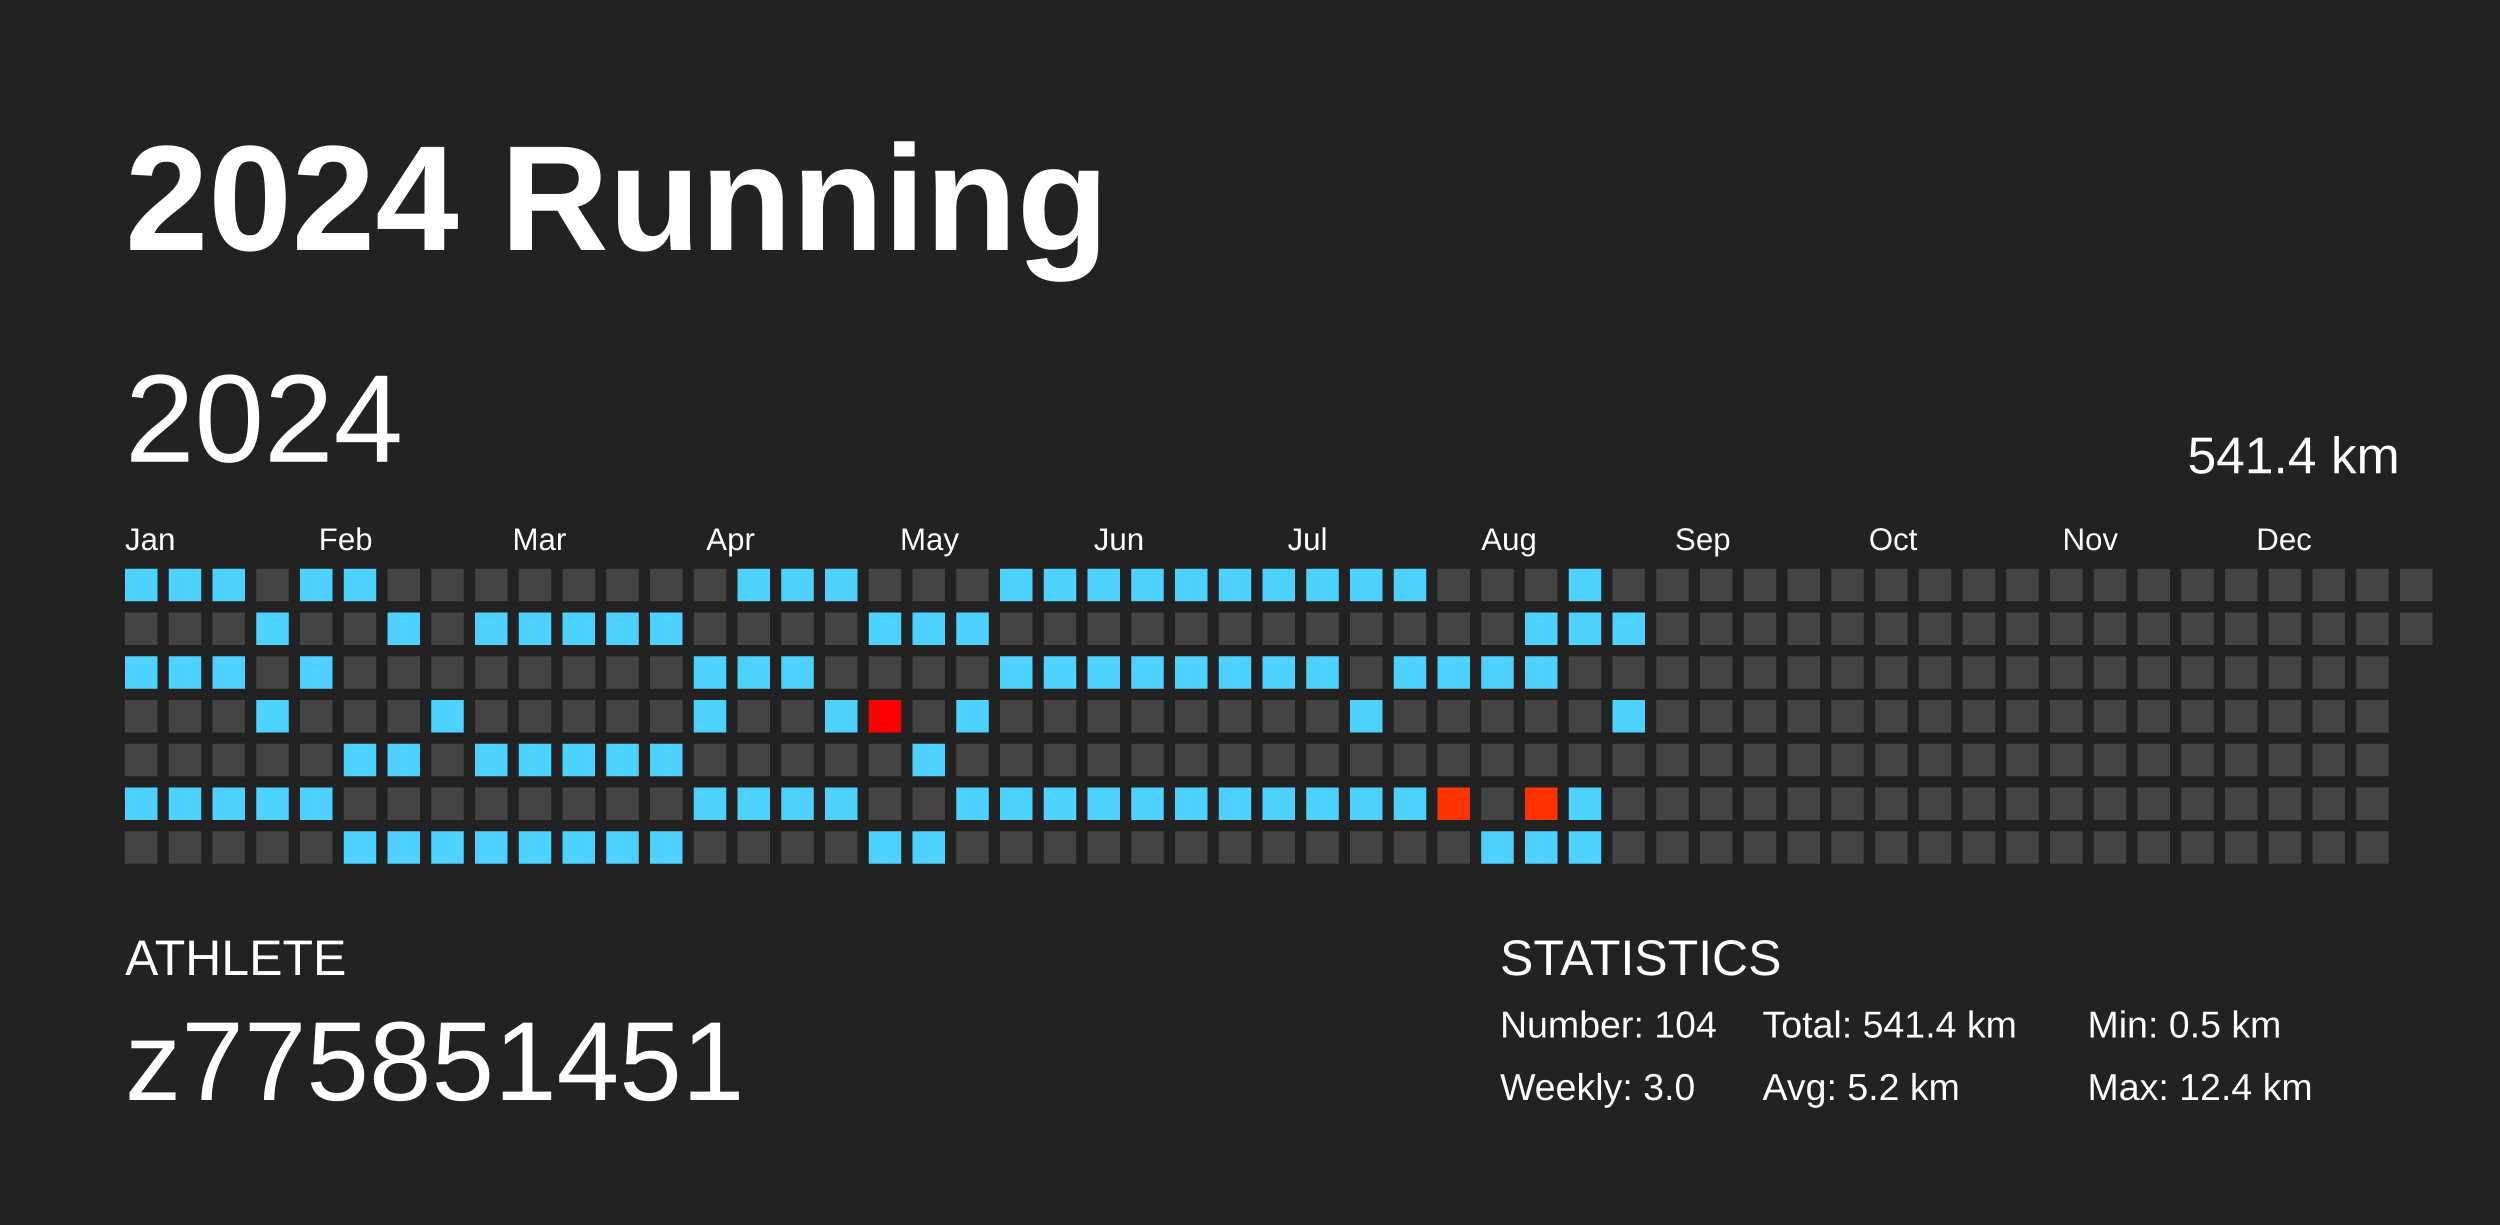
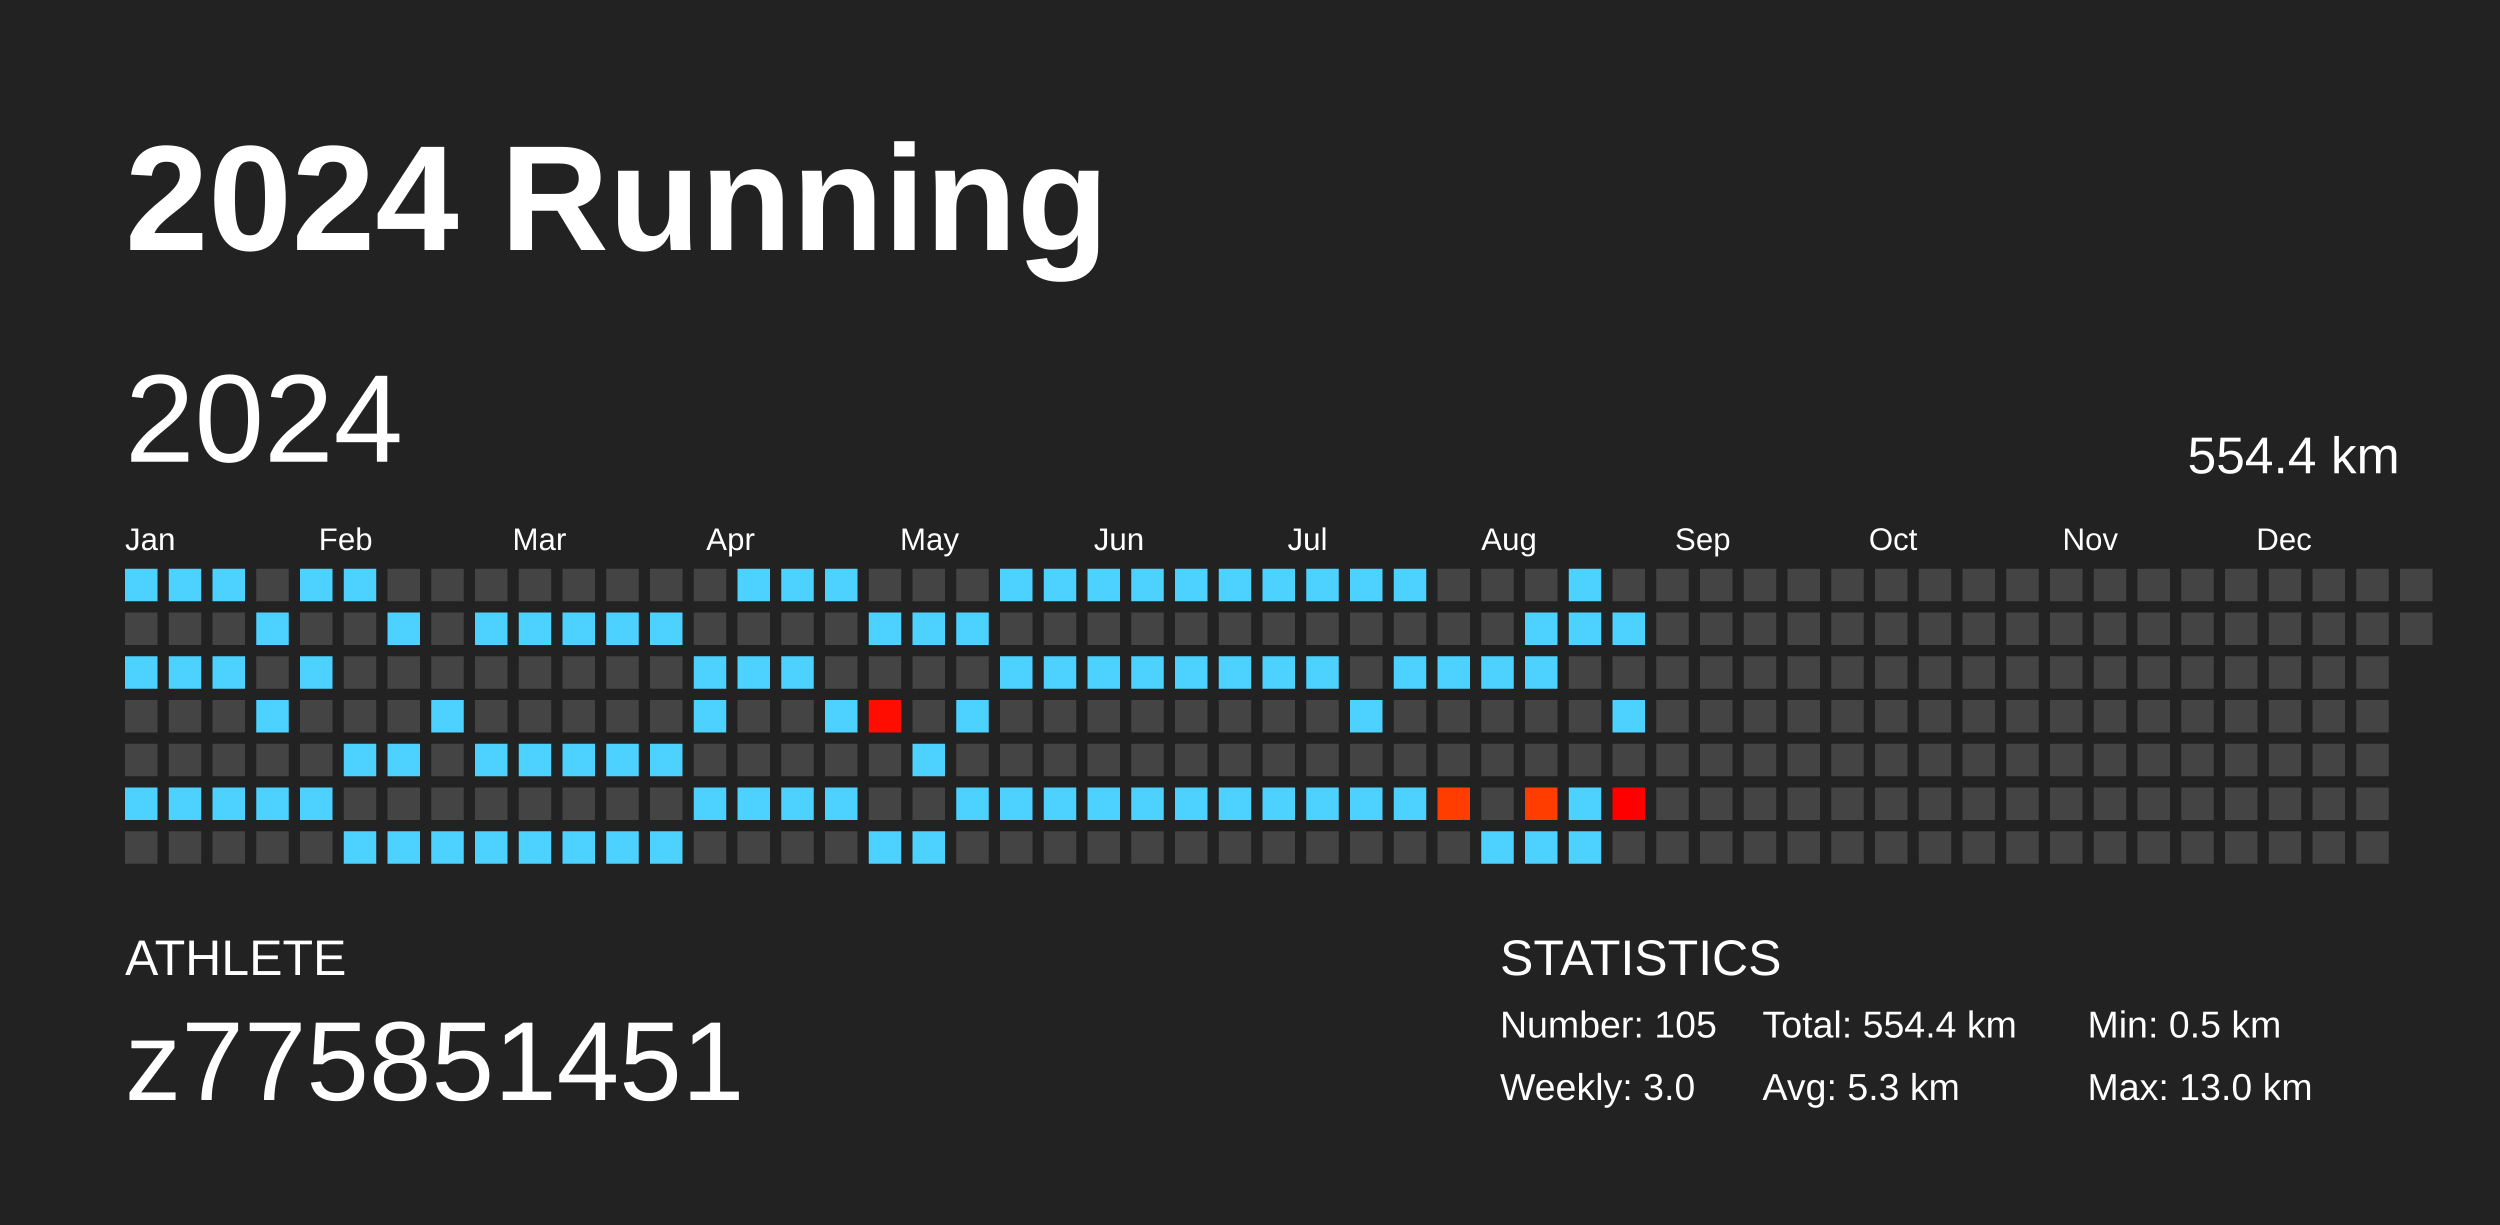
<svg xmlns="http://www.w3.org/2000/svg" baseProfile="full" height="98mm" version="1.1" viewBox="0,0,200,98" width="200mm">
  <defs />
  <rect fill="#222222" height="98" width="200" x="0" y="0" />
  <text fill="#FFFFFF" style="font-size:12px; font-family:Arial; font-weight:bold;" x="10" y="20">2024 Running</text>
  <text fill="#FFFFFF" style="font-size:4px; font-family:Arial" x="10" y="78">ATHLETE</text>
  <text fill="#FFFFFF" style="font-size:9px; font-family:Arial" x="10" y="88">z775851451</text>
  <text fill="#FFFFFF" style="font-size:4px; font-family:Arial" x="120" y="78">STATISTICS</text>
-   <text fill="#FFFFFF" style="font-size:3px; font-family:Arial" x="120" y="83">Number: 104</text>
+   <text fill="#FFFFFF" style="font-size:3px; font-family:Arial" x="120" y="83">Number: 105</text>
  <text fill="#FFFFFF" style="font-size:3px; font-family:Arial" x="120" y="88">Weekly: 3.0</text>
-   <text fill="#FFFFFF" style="font-size:3px; font-family:Arial" x="141" y="83">Total: 541.4 km</text>
-   <text fill="#FFFFFF" style="font-size:3px; font-family:Arial" x="141" y="88">Avg: 5.2 km</text>
+   <text fill="#FFFFFF" style="font-size:3px; font-family:Arial" x="141" y="83">Total: 554.4 km</text>
+   <text fill="#FFFFFF" style="font-size:3px; font-family:Arial" x="141" y="88">Avg: 5.3 km</text>
  <text fill="#FFFFFF" style="font-size:3px; font-family:Arial" x="167" y="83">Min: 0.5 km</text>
-   <text fill="#FFFFFF" style="font-size:3px; font-family:Arial" x="167" y="88">Max: 12.4 km</text>
+   <text fill="#FFFFFF" style="font-size:3px; font-family:Arial" x="167" y="88">Max: 13.0 km</text>
  <text dominant-baseline="hanging" fill="#FFFFFF" style="font-size:10.0px; font-family:Arial;" x="10" y="30">2024</text>
-   <text dominant-baseline="hanging" fill="#FFFFFF" style="font-size:4.125px; font-family:Arial;" x="175" y="35">541.4 km</text>
+   <text dominant-baseline="hanging" fill="#FFFFFF" style="font-size:4.125px; font-family:Arial;" x="175" y="35">554.4 km</text>
  <text fill="#FFFFFF" style="font-size:2.5px; font-family:Arial" x="10.0" y="44">Jan</text>
  <text fill="#FFFFFF" style="font-size:2.5px; font-family:Arial" x="25.5" y="44">Feb</text>
  <text fill="#FFFFFF" style="font-size:2.5px; font-family:Arial" x="41.0" y="44">Mar</text>
  <text fill="#FFFFFF" style="font-size:2.5px; font-family:Arial" x="56.5" y="44">Apr</text>
  <text fill="#FFFFFF" style="font-size:2.5px; font-family:Arial" x="72.0" y="44">May</text>
  <text fill="#FFFFFF" style="font-size:2.5px; font-family:Arial" x="87.5" y="44">Jun</text>
  <text fill="#FFFFFF" style="font-size:2.5px; font-family:Arial" x="103.0" y="44">Jul</text>
  <text fill="#FFFFFF" style="font-size:2.5px; font-family:Arial" x="118.5" y="44">Aug</text>
  <text fill="#FFFFFF" style="font-size:2.5px; font-family:Arial" x="134.0" y="44">Sep</text>
  <text fill="#FFFFFF" style="font-size:2.5px; font-family:Arial" x="149.5" y="44">Oct</text>
  <text fill="#FFFFFF" style="font-size:2.5px; font-family:Arial" x="165.0" y="44">Nov</text>
  <text fill="#FFFFFF" style="font-size:2.5px; font-family:Arial" x="180.5" y="44">Dec</text>
  <rect fill="#4dd2ff" height="2.6" width="2.6" x="10.0" y="45.5" />
  <rect fill="#444444" height="2.6" width="2.6" x="10.0" y="49.0" />
  <rect fill="#4dd2ff" height="2.6" width="2.6" x="10.0" y="52.5" />
  <rect fill="#444444" height="2.6" width="2.6" x="10.0" y="56.0" />
  <rect fill="#444444" height="2.6" width="2.6" x="10.0" y="59.5" />
  <rect fill="#4dd2ff" height="2.6" width="2.6" x="10.0" y="63.0" />
  <rect fill="#444444" height="2.6" width="2.6" x="10.0" y="66.5" />
  <rect fill="#4dd2ff" height="2.6" width="2.6" x="13.5" y="45.5" />
  <rect fill="#444444" height="2.6" width="2.6" x="13.5" y="49.0" />
  <rect fill="#4dd2ff" height="2.6" width="2.6" x="13.5" y="52.5" />
  <rect fill="#444444" height="2.6" width="2.6" x="13.5" y="56.0" />
  <rect fill="#444444" height="2.6" width="2.6" x="13.5" y="59.5" />
  <rect fill="#4dd2ff" height="2.6" width="2.6" x="13.5" y="63.0" />
  <rect fill="#444444" height="2.6" width="2.6" x="13.5" y="66.5" />
  <rect fill="#4dd2ff" height="2.6" width="2.6" x="17.0" y="45.5" />
  <rect fill="#444444" height="2.6" width="2.6" x="17.0" y="49.0" />
  <rect fill="#4dd2ff" height="2.6" width="2.6" x="17.0" y="52.5" />
  <rect fill="#444444" height="2.6" width="2.6" x="17.0" y="56.0" />
  <rect fill="#444444" height="2.6" width="2.6" x="17.0" y="59.5" />
  <rect fill="#4dd2ff" height="2.6" width="2.6" x="17.0" y="63.0" />
  <rect fill="#444444" height="2.6" width="2.6" x="17.0" y="66.5" />
  <rect fill="#444444" height="2.6" width="2.6" x="20.5" y="45.5" />
  <rect fill="#4dd2ff" height="2.6" width="2.6" x="20.5" y="49.0" />
  <rect fill="#444444" height="2.6" width="2.6" x="20.5" y="52.5" />
  <rect fill="#4dd2ff" height="2.6" width="2.6" x="20.5" y="56.0" />
  <rect fill="#444444" height="2.6" width="2.6" x="20.5" y="59.5" />
  <rect fill="#4dd2ff" height="2.6" width="2.6" x="20.5" y="63.0" />
  <rect fill="#444444" height="2.6" width="2.6" x="20.5" y="66.5" />
  <rect fill="#4dd2ff" height="2.6" width="2.6" x="24.0" y="45.5" />
  <rect fill="#444444" height="2.6" width="2.6" x="24.0" y="49.0" />
  <rect fill="#4dd2ff" height="2.6" width="2.6" x="24.0" y="52.5" />
  <rect fill="#444444" height="2.6" width="2.6" x="24.0" y="56.0" />
  <rect fill="#444444" height="2.6" width="2.6" x="24.0" y="59.5" />
  <rect fill="#4dd2ff" height="2.6" width="2.6" x="24.0" y="63.0" />
  <rect fill="#444444" height="2.6" width="2.6" x="24.0" y="66.5" />
  <rect fill="#4dd2ff" height="2.6" width="2.6" x="27.5" y="45.5" />
  <rect fill="#444444" height="2.6" width="2.6" x="27.5" y="49.0" />
  <rect fill="#444444" height="2.6" width="2.6" x="27.5" y="52.5" />
  <rect fill="#444444" height="2.6" width="2.6" x="27.5" y="56.0" />
  <rect fill="#4dd2ff" height="2.6" width="2.6" x="27.5" y="59.5" />
  <rect fill="#444444" height="2.6" width="2.6" x="27.5" y="63.0" />
  <rect fill="#4dd2ff" height="2.6" width="2.6" x="27.5" y="66.5" />
  <rect fill="#444444" height="2.6" width="2.6" x="31.0" y="45.5" />
  <rect fill="#4dd2ff" height="2.6" width="2.6" x="31.0" y="49.0" />
  <rect fill="#444444" height="2.6" width="2.6" x="31.0" y="52.5" />
  <rect fill="#444444" height="2.6" width="2.6" x="31.0" y="56.0" />
  <rect fill="#4dd2ff" height="2.6" width="2.6" x="31.0" y="59.5" />
  <rect fill="#444444" height="2.6" width="2.6" x="31.0" y="63.0" />
  <rect fill="#4dd2ff" height="2.6" width="2.6" x="31.0" y="66.5" />
  <rect fill="#444444" height="2.6" width="2.6" x="34.5" y="45.5" />
  <rect fill="#444444" height="2.6" width="2.6" x="34.5" y="49.0" />
  <rect fill="#444444" height="2.6" width="2.6" x="34.5" y="52.5" />
  <rect fill="#4dd2ff" height="2.6" width="2.6" x="34.5" y="56.0" />
  <rect fill="#444444" height="2.6" width="2.6" x="34.5" y="59.5" />
  <rect fill="#444444" height="2.6" width="2.6" x="34.5" y="63.0" />
  <rect fill="#4dd2ff" height="2.6" width="2.6" x="34.5" y="66.5" />
  <rect fill="#444444" height="2.6" width="2.6" x="38.0" y="45.5" />
  <rect fill="#4dd2ff" height="2.6" width="2.6" x="38.0" y="49.0" />
  <rect fill="#444444" height="2.6" width="2.6" x="38.0" y="52.5" />
  <rect fill="#444444" height="2.6" width="2.6" x="38.0" y="56.0" />
  <rect fill="#4dd2ff" height="2.6" width="2.6" x="38.0" y="59.5" />
  <rect fill="#444444" height="2.6" width="2.6" x="38.0" y="63.0" />
  <rect fill="#4dd2ff" height="2.6" width="2.6" x="38.0" y="66.5" />
  <rect fill="#444444" height="2.6" width="2.6" x="41.5" y="45.5" />
  <rect fill="#4dd2ff" height="2.6" width="2.6" x="41.5" y="49.0" />
  <rect fill="#444444" height="2.6" width="2.6" x="41.5" y="52.5" />
  <rect fill="#444444" height="2.6" width="2.6" x="41.5" y="56.0" />
  <rect fill="#4dd2ff" height="2.6" width="2.6" x="41.5" y="59.5" />
  <rect fill="#444444" height="2.6" width="2.6" x="41.5" y="63.0" />
  <rect fill="#4dd2ff" height="2.6" width="2.6" x="41.5" y="66.5" />
  <rect fill="#444444" height="2.6" width="2.6" x="45.0" y="45.5" />
  <rect fill="#4dd2ff" height="2.6" width="2.6" x="45.0" y="49.0" />
  <rect fill="#444444" height="2.6" width="2.6" x="45.0" y="52.5" />
  <rect fill="#444444" height="2.6" width="2.6" x="45.0" y="56.0" />
  <rect fill="#4dd2ff" height="2.6" width="2.6" x="45.0" y="59.5" />
  <rect fill="#444444" height="2.6" width="2.6" x="45.0" y="63.0" />
  <rect fill="#4dd2ff" height="2.6" width="2.6" x="45.0" y="66.5" />
  <rect fill="#444444" height="2.6" width="2.6" x="48.5" y="45.5" />
  <rect fill="#4dd2ff" height="2.6" width="2.6" x="48.5" y="49.0" />
  <rect fill="#444444" height="2.6" width="2.6" x="48.5" y="52.5" />
  <rect fill="#444444" height="2.6" width="2.6" x="48.5" y="56.0" />
  <rect fill="#4dd2ff" height="2.6" width="2.6" x="48.5" y="59.5" />
  <rect fill="#444444" height="2.6" width="2.6" x="48.5" y="63.0" />
  <rect fill="#4dd2ff" height="2.6" width="2.6" x="48.5" y="66.5" />
  <rect fill="#444444" height="2.6" width="2.6" x="52.0" y="45.5" />
  <rect fill="#4dd2ff" height="2.6" width="2.6" x="52.0" y="49.0" />
  <rect fill="#444444" height="2.6" width="2.6" x="52.0" y="52.5" />
  <rect fill="#444444" height="2.6" width="2.6" x="52.0" y="56.0" />
  <rect fill="#4dd2ff" height="2.6" width="2.6" x="52.0" y="59.5" />
  <rect fill="#444444" height="2.6" width="2.6" x="52.0" y="63.0" />
  <rect fill="#4dd2ff" height="2.6" width="2.6" x="52.0" y="66.5" />
  <rect fill="#444444" height="2.6" width="2.6" x="55.5" y="45.5" />
  <rect fill="#444444" height="2.6" width="2.6" x="55.5" y="49.0" />
  <rect fill="#4dd2ff" height="2.6" width="2.6" x="55.5" y="52.5" />
  <rect fill="#4dd2ff" height="2.6" width="2.6" x="55.5" y="56.0" />
  <rect fill="#444444" height="2.6" width="2.6" x="55.5" y="59.5" />
  <rect fill="#4dd2ff" height="2.6" width="2.6" x="55.5" y="63.0" />
  <rect fill="#444444" height="2.6" width="2.6" x="55.5" y="66.5" />
  <rect fill="#4dd2ff" height="2.6" width="2.6" x="59.0" y="45.5" />
  <rect fill="#444444" height="2.6" width="2.6" x="59.0" y="49.0" />
  <rect fill="#4dd2ff" height="2.6" width="2.6" x="59.0" y="52.5" />
  <rect fill="#444444" height="2.6" width="2.6" x="59.0" y="56.0" />
  <rect fill="#444444" height="2.6" width="2.6" x="59.0" y="59.5" />
  <rect fill="#4dd2ff" height="2.6" width="2.6" x="59.0" y="63.0" />
  <rect fill="#444444" height="2.6" width="2.6" x="59.0" y="66.5" />
  <rect fill="#4dd2ff" height="2.6" width="2.6" x="62.5" y="45.5" />
  <rect fill="#444444" height="2.6" width="2.6" x="62.5" y="49.0" />
  <rect fill="#4dd2ff" height="2.6" width="2.6" x="62.5" y="52.5" />
  <rect fill="#444444" height="2.6" width="2.6" x="62.5" y="56.0" />
  <rect fill="#444444" height="2.6" width="2.6" x="62.5" y="59.5" />
  <rect fill="#4dd2ff" height="2.6" width="2.6" x="62.5" y="63.0" />
  <rect fill="#444444" height="2.6" width="2.6" x="62.5" y="66.5" />
  <rect fill="#4dd2ff" height="2.6" width="2.6" x="66.0" y="45.5" />
  <rect fill="#444444" height="2.6" width="2.6" x="66.0" y="49.0" />
  <rect fill="#444444" height="2.6" width="2.6" x="66.0" y="52.5" />
  <rect fill="#4dd2ff" height="2.6" width="2.6" x="66.0" y="56.0" />
  <rect fill="#444444" height="2.6" width="2.6" x="66.0" y="59.5" />
  <rect fill="#4dd2ff" height="2.6" width="2.6" x="66.0" y="63.0" />
  <rect fill="#444444" height="2.6" width="2.6" x="66.0" y="66.5" />
  <rect fill="#444444" height="2.6" width="2.6" x="69.5" y="45.5" />
  <rect fill="#4dd2ff" height="2.6" width="2.6" x="69.5" y="49.0" />
  <rect fill="#444444" height="2.6" width="2.6" x="69.5" y="52.5" />
-   <rect fill="#ff0000" height="2.6" width="2.6" x="69.5" y="56.0" />
+   <rect fill="#ff0d00" height="2.6" width="2.6" x="69.5" y="56.0" />
  <rect fill="#444444" height="2.6" width="2.6" x="69.5" y="59.5" />
  <rect fill="#444444" height="2.6" width="2.6" x="69.5" y="63.0" />
  <rect fill="#4dd2ff" height="2.6" width="2.6" x="69.5" y="66.5" />
  <rect fill="#444444" height="2.6" width="2.6" x="73.0" y="45.5" />
  <rect fill="#4dd2ff" height="2.6" width="2.6" x="73.0" y="49.0" />
  <rect fill="#444444" height="2.6" width="2.6" x="73.0" y="52.5" />
  <rect fill="#444444" height="2.6" width="2.6" x="73.0" y="56.0" />
  <rect fill="#4dd2ff" height="2.6" width="2.6" x="73.0" y="59.5" />
  <rect fill="#444444" height="2.6" width="2.6" x="73.0" y="63.0" />
  <rect fill="#4dd2ff" height="2.6" width="2.6" x="73.0" y="66.5" />
  <rect fill="#444444" height="2.6" width="2.6" x="76.5" y="45.5" />
  <rect fill="#4dd2ff" height="2.6" width="2.6" x="76.5" y="49.0" />
  <rect fill="#444444" height="2.6" width="2.6" x="76.5" y="52.5" />
  <rect fill="#4dd2ff" height="2.6" width="2.6" x="76.5" y="56.0" />
  <rect fill="#444444" height="2.6" width="2.6" x="76.5" y="59.5" />
  <rect fill="#4dd2ff" height="2.6" width="2.6" x="76.5" y="63.0" />
  <rect fill="#444444" height="2.6" width="2.6" x="76.5" y="66.5" />
  <rect fill="#4dd2ff" height="2.6" width="2.6" x="80.0" y="45.5" />
  <rect fill="#444444" height="2.6" width="2.6" x="80.0" y="49.0" />
  <rect fill="#4dd2ff" height="2.6" width="2.6" x="80.0" y="52.5" />
  <rect fill="#444444" height="2.6" width="2.6" x="80.0" y="56.0" />
  <rect fill="#444444" height="2.6" width="2.6" x="80.0" y="59.5" />
  <rect fill="#4dd2ff" height="2.6" width="2.6" x="80.0" y="63.0" />
  <rect fill="#444444" height="2.6" width="2.6" x="80.0" y="66.5" />
  <rect fill="#4dd2ff" height="2.6" width="2.6" x="83.5" y="45.5" />
  <rect fill="#444444" height="2.6" width="2.6" x="83.5" y="49.0" />
  <rect fill="#4dd2ff" height="2.6" width="2.6" x="83.5" y="52.5" />
  <rect fill="#444444" height="2.6" width="2.6" x="83.5" y="56.0" />
  <rect fill="#444444" height="2.6" width="2.6" x="83.5" y="59.5" />
  <rect fill="#4dd2ff" height="2.6" width="2.6" x="83.5" y="63.0" />
  <rect fill="#444444" height="2.6" width="2.6" x="83.5" y="66.5" />
  <rect fill="#4dd2ff" height="2.6" width="2.6" x="87.0" y="45.5" />
  <rect fill="#444444" height="2.6" width="2.6" x="87.0" y="49.0" />
  <rect fill="#4dd2ff" height="2.6" width="2.6" x="87.0" y="52.5" />
  <rect fill="#444444" height="2.6" width="2.6" x="87.0" y="56.0" />
  <rect fill="#444444" height="2.6" width="2.6" x="87.0" y="59.5" />
  <rect fill="#4dd2ff" height="2.6" width="2.6" x="87.0" y="63.0" />
  <rect fill="#444444" height="2.6" width="2.6" x="87.0" y="66.5" />
  <rect fill="#4dd2ff" height="2.6" width="2.6" x="90.5" y="45.5" />
  <rect fill="#444444" height="2.6" width="2.6" x="90.5" y="49.0" />
  <rect fill="#4dd2ff" height="2.6" width="2.6" x="90.5" y="52.5" />
  <rect fill="#444444" height="2.6" width="2.6" x="90.5" y="56.0" />
  <rect fill="#444444" height="2.6" width="2.6" x="90.5" y="59.5" />
  <rect fill="#4dd2ff" height="2.6" width="2.6" x="90.5" y="63.0" />
  <rect fill="#444444" height="2.6" width="2.6" x="90.5" y="66.5" />
  <rect fill="#4dd2ff" height="2.6" width="2.6" x="94.0" y="45.5" />
  <rect fill="#444444" height="2.6" width="2.6" x="94.0" y="49.0" />
  <rect fill="#4dd2ff" height="2.6" width="2.6" x="94.0" y="52.5" />
  <rect fill="#444444" height="2.6" width="2.6" x="94.0" y="56.0" />
  <rect fill="#444444" height="2.6" width="2.6" x="94.0" y="59.5" />
  <rect fill="#4dd2ff" height="2.6" width="2.6" x="94.0" y="63.0" />
  <rect fill="#444444" height="2.6" width="2.6" x="94.0" y="66.5" />
  <rect fill="#4dd2ff" height="2.6" width="2.6" x="97.5" y="45.5" />
  <rect fill="#444444" height="2.6" width="2.6" x="97.5" y="49.0" />
  <rect fill="#4dd2ff" height="2.6" width="2.6" x="97.5" y="52.5" />
  <rect fill="#444444" height="2.6" width="2.6" x="97.5" y="56.0" />
  <rect fill="#444444" height="2.6" width="2.6" x="97.5" y="59.5" />
  <rect fill="#4dd2ff" height="2.6" width="2.6" x="97.5" y="63.0" />
  <rect fill="#444444" height="2.6" width="2.6" x="97.5" y="66.5" />
  <rect fill="#4dd2ff" height="2.6" width="2.6" x="101.0" y="45.5" />
  <rect fill="#444444" height="2.6" width="2.6" x="101.0" y="49.0" />
  <rect fill="#4dd2ff" height="2.6" width="2.6" x="101.0" y="52.5" />
  <rect fill="#444444" height="2.6" width="2.6" x="101.0" y="56.0" />
  <rect fill="#444444" height="2.6" width="2.6" x="101.0" y="59.5" />
  <rect fill="#4dd2ff" height="2.6" width="2.6" x="101.0" y="63.0" />
  <rect fill="#444444" height="2.6" width="2.6" x="101.0" y="66.5" />
  <rect fill="#4dd2ff" height="2.6" width="2.6" x="104.5" y="45.5" />
  <rect fill="#444444" height="2.6" width="2.6" x="104.5" y="49.0" />
  <rect fill="#4dd2ff" height="2.6" width="2.6" x="104.5" y="52.5" />
  <rect fill="#444444" height="2.6" width="2.6" x="104.5" y="56.0" />
  <rect fill="#444444" height="2.6" width="2.6" x="104.5" y="59.5" />
  <rect fill="#4dd2ff" height="2.6" width="2.6" x="104.5" y="63.0" />
  <rect fill="#444444" height="2.6" width="2.6" x="104.5" y="66.5" />
  <rect fill="#4dd2ff" height="2.6" width="2.6" x="108.0" y="45.5" />
  <rect fill="#444444" height="2.6" width="2.6" x="108.0" y="49.0" />
  <rect fill="#444444" height="2.6" width="2.6" x="108.0" y="52.5" />
  <rect fill="#4dd2ff" height="2.6" width="2.6" x="108.0" y="56.0" />
  <rect fill="#444444" height="2.6" width="2.6" x="108.0" y="59.5" />
  <rect fill="#4dd2ff" height="2.6" width="2.6" x="108.0" y="63.0" />
  <rect fill="#444444" height="2.6" width="2.6" x="108.0" y="66.5" />
  <rect fill="#4dd2ff" height="2.6" width="2.6" x="111.5" y="45.5" />
  <rect fill="#444444" height="2.6" width="2.6" x="111.5" y="49.0" />
  <rect fill="#4dd2ff" height="2.6" width="2.6" x="111.5" y="52.5" />
  <rect fill="#444444" height="2.6" width="2.6" x="111.5" y="56.0" />
  <rect fill="#444444" height="2.6" width="2.6" x="111.5" y="59.5" />
  <rect fill="#4dd2ff" height="2.6" width="2.6" x="111.5" y="63.0" />
  <rect fill="#444444" height="2.6" width="2.6" x="111.5" y="66.5" />
  <rect fill="#444444" height="2.6" width="2.6" x="115.0" y="45.5" />
  <rect fill="#444444" height="2.6" width="2.6" x="115.0" y="49.0" />
  <rect fill="#4dd2ff" height="2.6" width="2.6" x="115.0" y="52.5" />
  <rect fill="#444444" height="2.6" width="2.6" x="115.0" y="56.0" />
  <rect fill="#444444" height="2.6" width="2.6" x="115.0" y="59.5" />
-   <rect fill="#ff3300" height="2.6" width="2.6" x="115.0" y="63.0" />
+   <rect fill="#ff3d00" height="2.6" width="2.6" x="115.0" y="63.0" />
  <rect fill="#444444" height="2.6" width="2.6" x="115.0" y="66.5" />
  <rect fill="#444444" height="2.6" width="2.6" x="118.5" y="45.5" />
  <rect fill="#444444" height="2.6" width="2.6" x="118.5" y="49.0" />
  <rect fill="#4dd2ff" height="2.6" width="2.6" x="118.5" y="52.5" />
  <rect fill="#444444" height="2.6" width="2.6" x="118.5" y="56.0" />
  <rect fill="#444444" height="2.6" width="2.6" x="118.5" y="59.5" />
  <rect fill="#444444" height="2.6" width="2.6" x="118.5" y="63.0" />
  <rect fill="#4dd2ff" height="2.6" width="2.6" x="118.5" y="66.5" />
  <rect fill="#444444" height="2.6" width="2.6" x="122.0" y="45.5" />
  <rect fill="#4dd2ff" height="2.6" width="2.6" x="122.0" y="49.0" />
  <rect fill="#4dd2ff" height="2.6" width="2.6" x="122.0" y="52.5" />
  <rect fill="#444444" height="2.6" width="2.6" x="122.0" y="56.0" />
  <rect fill="#444444" height="2.6" width="2.6" x="122.0" y="59.5" />
-   <rect fill="#ff3300" height="2.6" width="2.6" x="122.0" y="63.0" />
+   <rect fill="#ff3d00" height="2.6" width="2.6" x="122.0" y="63.0" />
  <rect fill="#4dd2ff" height="2.6" width="2.6" x="122.0" y="66.5" />
  <rect fill="#4dd2ff" height="2.6" width="2.6" x="125.5" y="45.5" />
  <rect fill="#4dd2ff" height="2.6" width="2.6" x="125.5" y="49.0" />
  <rect fill="#444444" height="2.6" width="2.6" x="125.5" y="52.5" />
  <rect fill="#444444" height="2.6" width="2.6" x="125.5" y="56.0" />
  <rect fill="#444444" height="2.6" width="2.6" x="125.5" y="59.5" />
  <rect fill="#4dd2ff" height="2.6" width="2.6" x="125.5" y="63.0" />
  <rect fill="#4dd2ff" height="2.6" width="2.6" x="125.5" y="66.5" />
  <rect fill="#444444" height="2.6" width="2.6" x="129.0" y="45.5" />
  <rect fill="#4dd2ff" height="2.6" width="2.6" x="129.0" y="49.0" />
  <rect fill="#444444" height="2.6" width="2.6" x="129.0" y="52.5" />
  <rect fill="#4dd2ff" height="2.6" width="2.6" x="129.0" y="56.0" />
  <rect fill="#444444" height="2.6" width="2.6" x="129.0" y="59.5" />
-   <rect fill="#444444" height="2.6" width="2.6" x="129.0" y="63.0" />
+   <rect fill="#ff0000" height="2.6" width="2.6" x="129.0" y="63.0" />
  <rect fill="#444444" height="2.6" width="2.6" x="129.0" y="66.5" />
  <rect fill="#444444" height="2.6" width="2.6" x="132.5" y="45.5" />
  <rect fill="#444444" height="2.6" width="2.6" x="132.5" y="49.0" />
  <rect fill="#444444" height="2.6" width="2.6" x="132.5" y="52.5" />
  <rect fill="#444444" height="2.6" width="2.6" x="132.5" y="56.0" />
  <rect fill="#444444" height="2.6" width="2.6" x="132.5" y="59.5" />
  <rect fill="#444444" height="2.6" width="2.6" x="132.5" y="63.0" />
  <rect fill="#444444" height="2.6" width="2.6" x="132.5" y="66.5" />
  <rect fill="#444444" height="2.6" width="2.6" x="136.0" y="45.5" />
  <rect fill="#444444" height="2.6" width="2.6" x="136.0" y="49.0" />
  <rect fill="#444444" height="2.6" width="2.6" x="136.0" y="52.5" />
  <rect fill="#444444" height="2.6" width="2.6" x="136.0" y="56.0" />
  <rect fill="#444444" height="2.6" width="2.6" x="136.0" y="59.5" />
  <rect fill="#444444" height="2.6" width="2.6" x="136.0" y="63.0" />
  <rect fill="#444444" height="2.6" width="2.6" x="136.0" y="66.5" />
  <rect fill="#444444" height="2.6" width="2.6" x="139.5" y="45.5" />
  <rect fill="#444444" height="2.6" width="2.6" x="139.5" y="49.0" />
  <rect fill="#444444" height="2.6" width="2.6" x="139.5" y="52.5" />
  <rect fill="#444444" height="2.6" width="2.6" x="139.5" y="56.0" />
  <rect fill="#444444" height="2.6" width="2.6" x="139.5" y="59.5" />
  <rect fill="#444444" height="2.6" width="2.6" x="139.5" y="63.0" />
  <rect fill="#444444" height="2.6" width="2.6" x="139.5" y="66.5" />
  <rect fill="#444444" height="2.6" width="2.6" x="143.0" y="45.5" />
  <rect fill="#444444" height="2.6" width="2.6" x="143.0" y="49.0" />
  <rect fill="#444444" height="2.6" width="2.6" x="143.0" y="52.5" />
  <rect fill="#444444" height="2.6" width="2.6" x="143.0" y="56.0" />
  <rect fill="#444444" height="2.6" width="2.6" x="143.0" y="59.5" />
  <rect fill="#444444" height="2.6" width="2.6" x="143.0" y="63.0" />
  <rect fill="#444444" height="2.6" width="2.6" x="143.0" y="66.5" />
  <rect fill="#444444" height="2.6" width="2.6" x="146.5" y="45.5" />
  <rect fill="#444444" height="2.6" width="2.6" x="146.5" y="49.0" />
  <rect fill="#444444" height="2.6" width="2.6" x="146.5" y="52.5" />
  <rect fill="#444444" height="2.6" width="2.6" x="146.5" y="56.0" />
  <rect fill="#444444" height="2.6" width="2.6" x="146.5" y="59.5" />
  <rect fill="#444444" height="2.6" width="2.6" x="146.5" y="63.0" />
  <rect fill="#444444" height="2.6" width="2.6" x="146.5" y="66.5" />
  <rect fill="#444444" height="2.6" width="2.6" x="150.0" y="45.5" />
  <rect fill="#444444" height="2.6" width="2.6" x="150.0" y="49.0" />
  <rect fill="#444444" height="2.6" width="2.6" x="150.0" y="52.5" />
  <rect fill="#444444" height="2.6" width="2.6" x="150.0" y="56.0" />
  <rect fill="#444444" height="2.6" width="2.6" x="150.0" y="59.5" />
  <rect fill="#444444" height="2.6" width="2.6" x="150.0" y="63.0" />
  <rect fill="#444444" height="2.6" width="2.6" x="150.0" y="66.5" />
  <rect fill="#444444" height="2.6" width="2.6" x="153.5" y="45.5" />
  <rect fill="#444444" height="2.6" width="2.6" x="153.5" y="49.0" />
  <rect fill="#444444" height="2.6" width="2.6" x="153.5" y="52.5" />
  <rect fill="#444444" height="2.6" width="2.6" x="153.5" y="56.0" />
  <rect fill="#444444" height="2.6" width="2.6" x="153.5" y="59.5" />
  <rect fill="#444444" height="2.6" width="2.6" x="153.5" y="63.0" />
  <rect fill="#444444" height="2.6" width="2.6" x="153.5" y="66.5" />
  <rect fill="#444444" height="2.6" width="2.6" x="157.0" y="45.5" />
  <rect fill="#444444" height="2.6" width="2.6" x="157.0" y="49.0" />
  <rect fill="#444444" height="2.6" width="2.6" x="157.0" y="52.5" />
  <rect fill="#444444" height="2.6" width="2.6" x="157.0" y="56.0" />
  <rect fill="#444444" height="2.6" width="2.6" x="157.0" y="59.5" />
  <rect fill="#444444" height="2.6" width="2.6" x="157.0" y="63.0" />
  <rect fill="#444444" height="2.6" width="2.6" x="157.0" y="66.5" />
  <rect fill="#444444" height="2.6" width="2.6" x="160.5" y="45.5" />
  <rect fill="#444444" height="2.6" width="2.6" x="160.5" y="49.0" />
  <rect fill="#444444" height="2.6" width="2.6" x="160.5" y="52.5" />
  <rect fill="#444444" height="2.6" width="2.6" x="160.5" y="56.0" />
  <rect fill="#444444" height="2.6" width="2.6" x="160.5" y="59.5" />
  <rect fill="#444444" height="2.6" width="2.6" x="160.5" y="63.0" />
  <rect fill="#444444" height="2.6" width="2.6" x="160.5" y="66.5" />
  <rect fill="#444444" height="2.6" width="2.6" x="164.0" y="45.5" />
  <rect fill="#444444" height="2.6" width="2.6" x="164.0" y="49.0" />
  <rect fill="#444444" height="2.6" width="2.6" x="164.0" y="52.5" />
  <rect fill="#444444" height="2.6" width="2.6" x="164.0" y="56.0" />
  <rect fill="#444444" height="2.6" width="2.6" x="164.0" y="59.5" />
  <rect fill="#444444" height="2.6" width="2.6" x="164.0" y="63.0" />
  <rect fill="#444444" height="2.6" width="2.6" x="164.0" y="66.5" />
  <rect fill="#444444" height="2.6" width="2.6" x="167.5" y="45.5" />
  <rect fill="#444444" height="2.6" width="2.6" x="167.5" y="49.0" />
  <rect fill="#444444" height="2.6" width="2.6" x="167.5" y="52.5" />
  <rect fill="#444444" height="2.6" width="2.6" x="167.5" y="56.0" />
  <rect fill="#444444" height="2.6" width="2.6" x="167.5" y="59.5" />
  <rect fill="#444444" height="2.6" width="2.6" x="167.5" y="63.0" />
  <rect fill="#444444" height="2.6" width="2.6" x="167.5" y="66.5" />
  <rect fill="#444444" height="2.6" width="2.6" x="171.0" y="45.5" />
  <rect fill="#444444" height="2.6" width="2.6" x="171.0" y="49.0" />
  <rect fill="#444444" height="2.6" width="2.6" x="171.0" y="52.5" />
  <rect fill="#444444" height="2.6" width="2.6" x="171.0" y="56.0" />
  <rect fill="#444444" height="2.6" width="2.6" x="171.0" y="59.5" />
  <rect fill="#444444" height="2.6" width="2.6" x="171.0" y="63.0" />
  <rect fill="#444444" height="2.6" width="2.6" x="171.0" y="66.5" />
  <rect fill="#444444" height="2.6" width="2.6" x="174.5" y="45.5" />
  <rect fill="#444444" height="2.6" width="2.6" x="174.5" y="49.0" />
  <rect fill="#444444" height="2.6" width="2.6" x="174.5" y="52.5" />
  <rect fill="#444444" height="2.6" width="2.6" x="174.5" y="56.0" />
  <rect fill="#444444" height="2.6" width="2.6" x="174.5" y="59.5" />
  <rect fill="#444444" height="2.6" width="2.6" x="174.5" y="63.0" />
  <rect fill="#444444" height="2.6" width="2.6" x="174.5" y="66.5" />
  <rect fill="#444444" height="2.6" width="2.6" x="178.0" y="45.5" />
  <rect fill="#444444" height="2.6" width="2.6" x="178.0" y="49.0" />
  <rect fill="#444444" height="2.6" width="2.6" x="178.0" y="52.5" />
  <rect fill="#444444" height="2.6" width="2.6" x="178.0" y="56.0" />
  <rect fill="#444444" height="2.6" width="2.6" x="178.0" y="59.5" />
  <rect fill="#444444" height="2.6" width="2.6" x="178.0" y="63.0" />
  <rect fill="#444444" height="2.6" width="2.6" x="178.0" y="66.5" />
  <rect fill="#444444" height="2.6" width="2.6" x="181.5" y="45.5" />
  <rect fill="#444444" height="2.6" width="2.6" x="181.5" y="49.0" />
  <rect fill="#444444" height="2.6" width="2.6" x="181.5" y="52.5" />
  <rect fill="#444444" height="2.6" width="2.6" x="181.5" y="56.0" />
  <rect fill="#444444" height="2.6" width="2.6" x="181.5" y="59.5" />
  <rect fill="#444444" height="2.6" width="2.6" x="181.5" y="63.0" />
  <rect fill="#444444" height="2.6" width="2.6" x="181.5" y="66.5" />
  <rect fill="#444444" height="2.6" width="2.6" x="185.0" y="45.5" />
  <rect fill="#444444" height="2.6" width="2.6" x="185.0" y="49.0" />
  <rect fill="#444444" height="2.6" width="2.6" x="185.0" y="52.5" />
  <rect fill="#444444" height="2.6" width="2.6" x="185.0" y="56.0" />
  <rect fill="#444444" height="2.6" width="2.6" x="185.0" y="59.5" />
  <rect fill="#444444" height="2.6" width="2.6" x="185.0" y="63.0" />
  <rect fill="#444444" height="2.6" width="2.6" x="185.0" y="66.5" />
  <rect fill="#444444" height="2.6" width="2.6" x="188.5" y="45.5" />
  <rect fill="#444444" height="2.6" width="2.6" x="188.5" y="49.0" />
  <rect fill="#444444" height="2.6" width="2.6" x="188.5" y="52.5" />
  <rect fill="#444444" height="2.6" width="2.6" x="188.5" y="56.0" />
  <rect fill="#444444" height="2.6" width="2.6" x="188.5" y="59.5" />
  <rect fill="#444444" height="2.6" width="2.6" x="188.5" y="63.0" />
  <rect fill="#444444" height="2.6" width="2.6" x="188.5" y="66.5" />
  <rect fill="#444444" height="2.6" width="2.6" x="192.0" y="45.5" />
  <rect fill="#444444" height="2.6" width="2.6" x="192.0" y="49.0" />
</svg>
